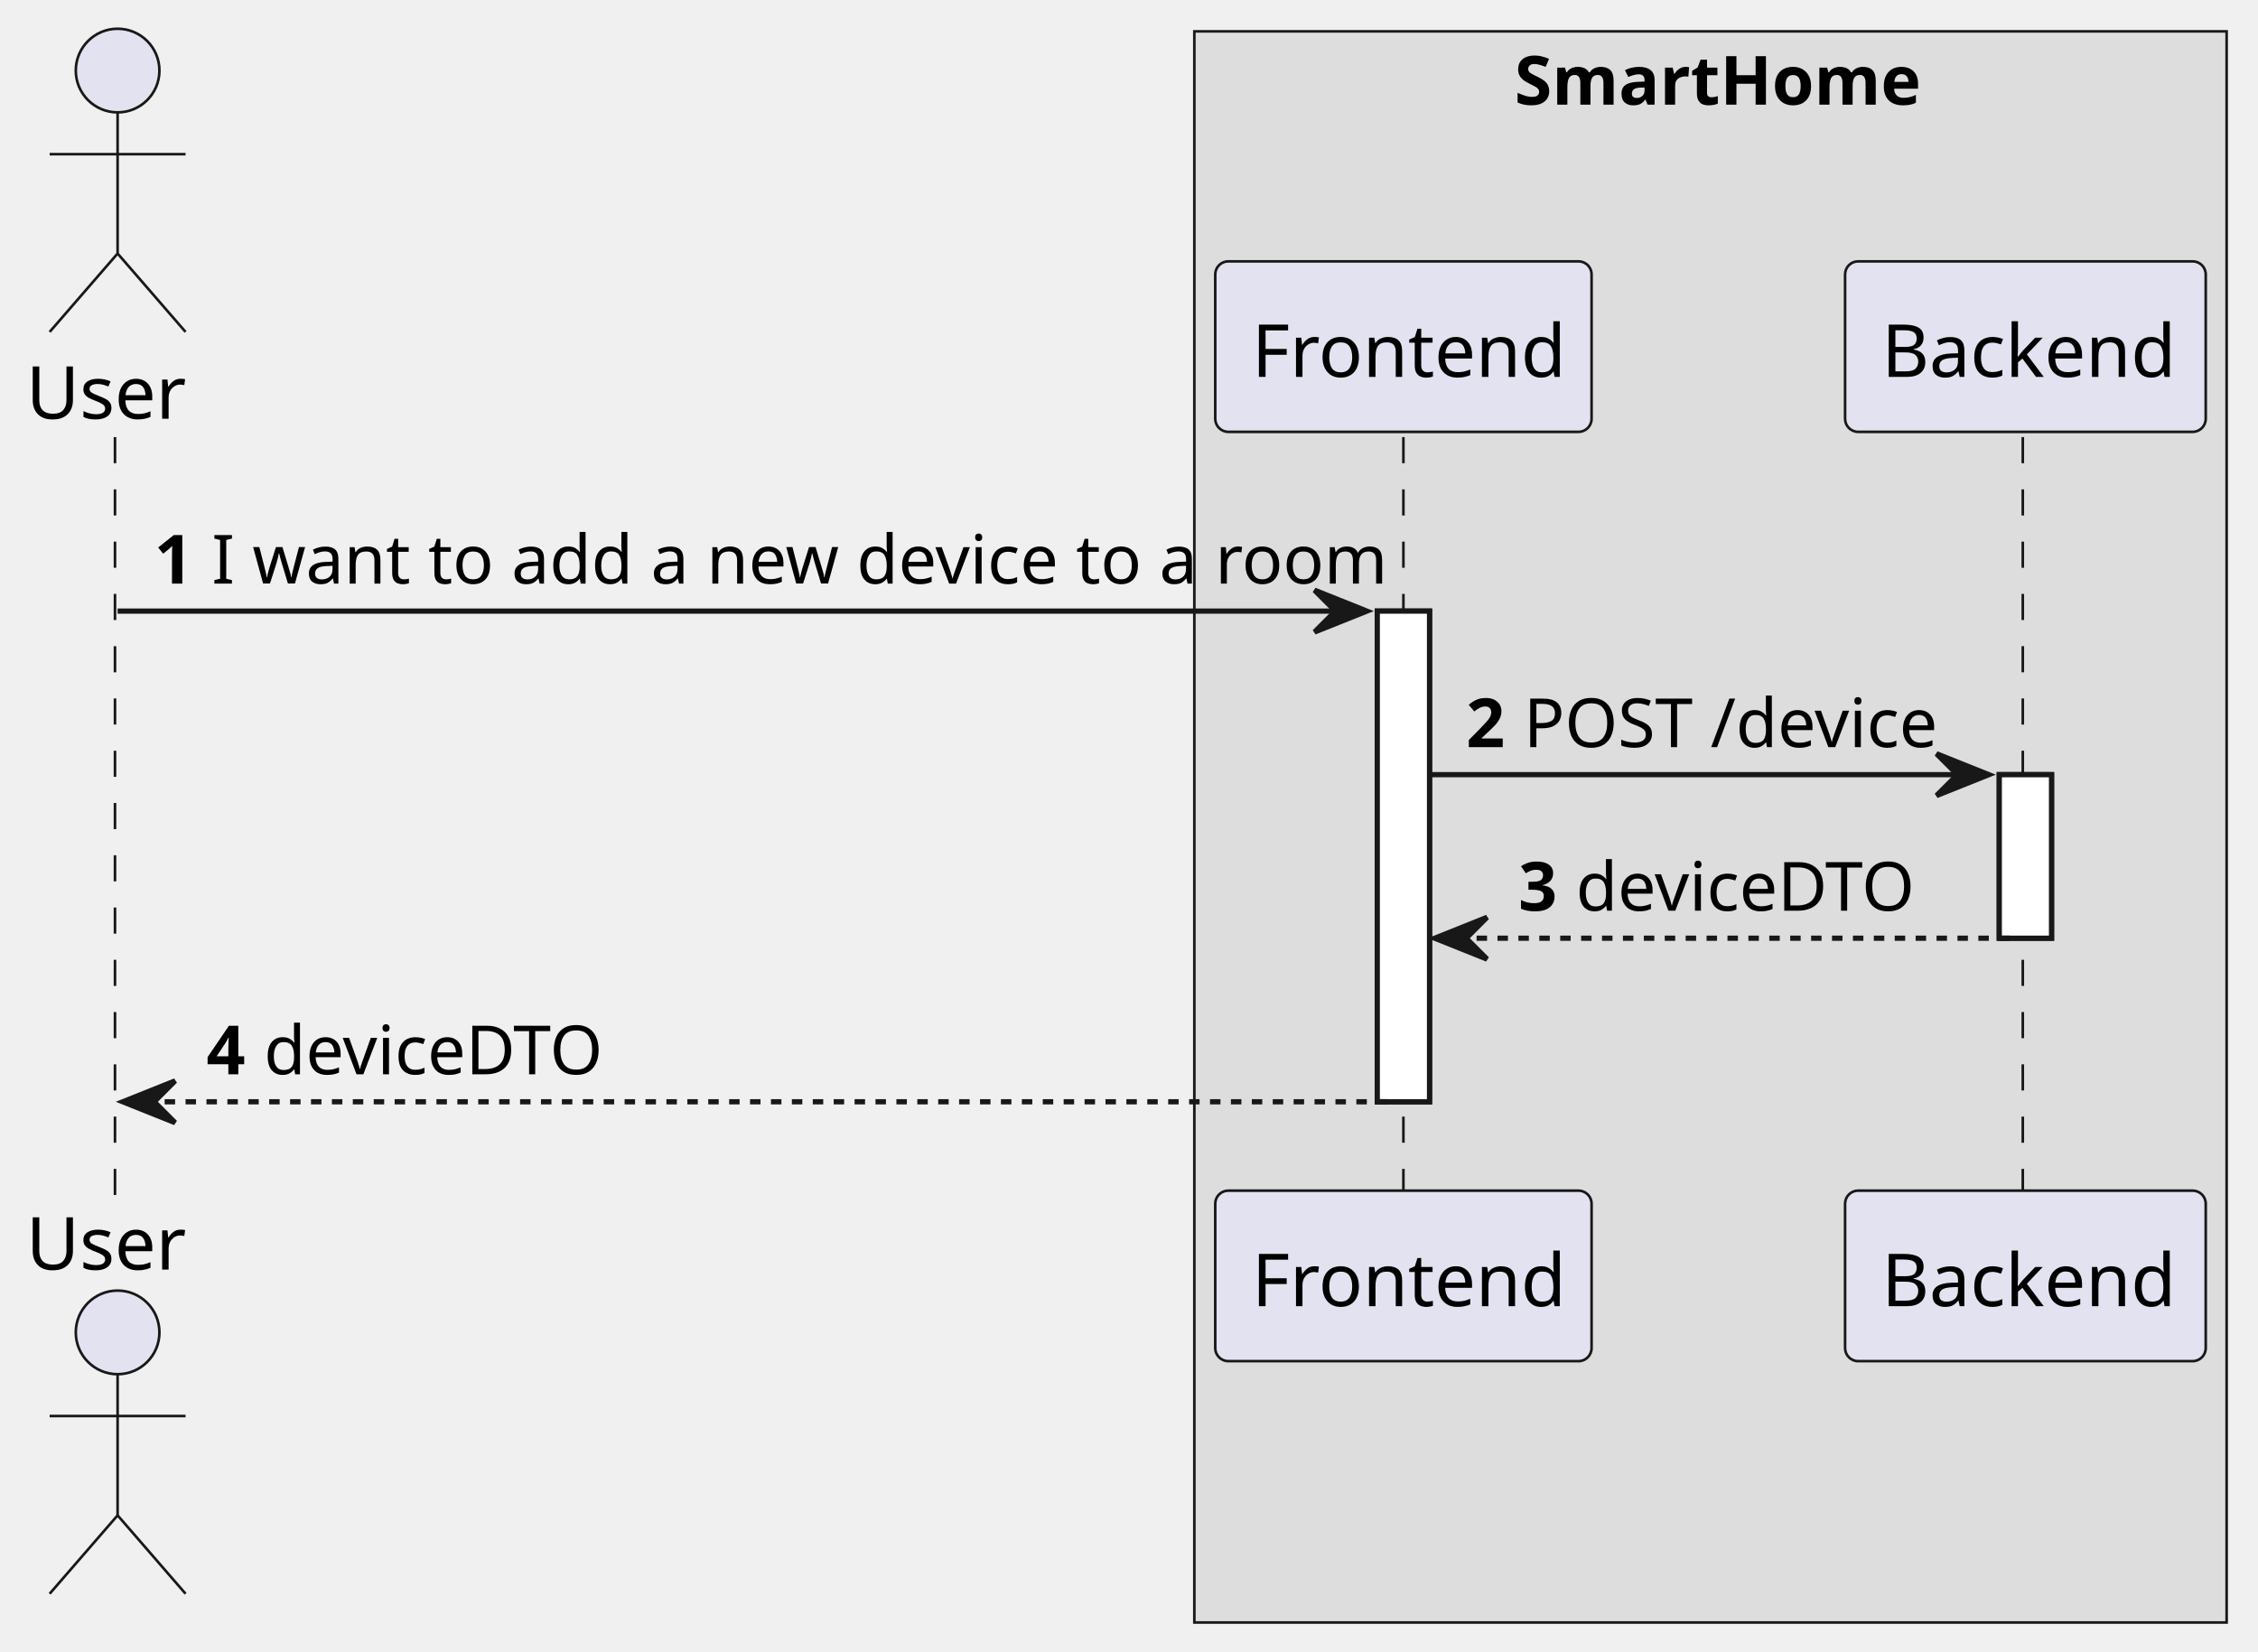
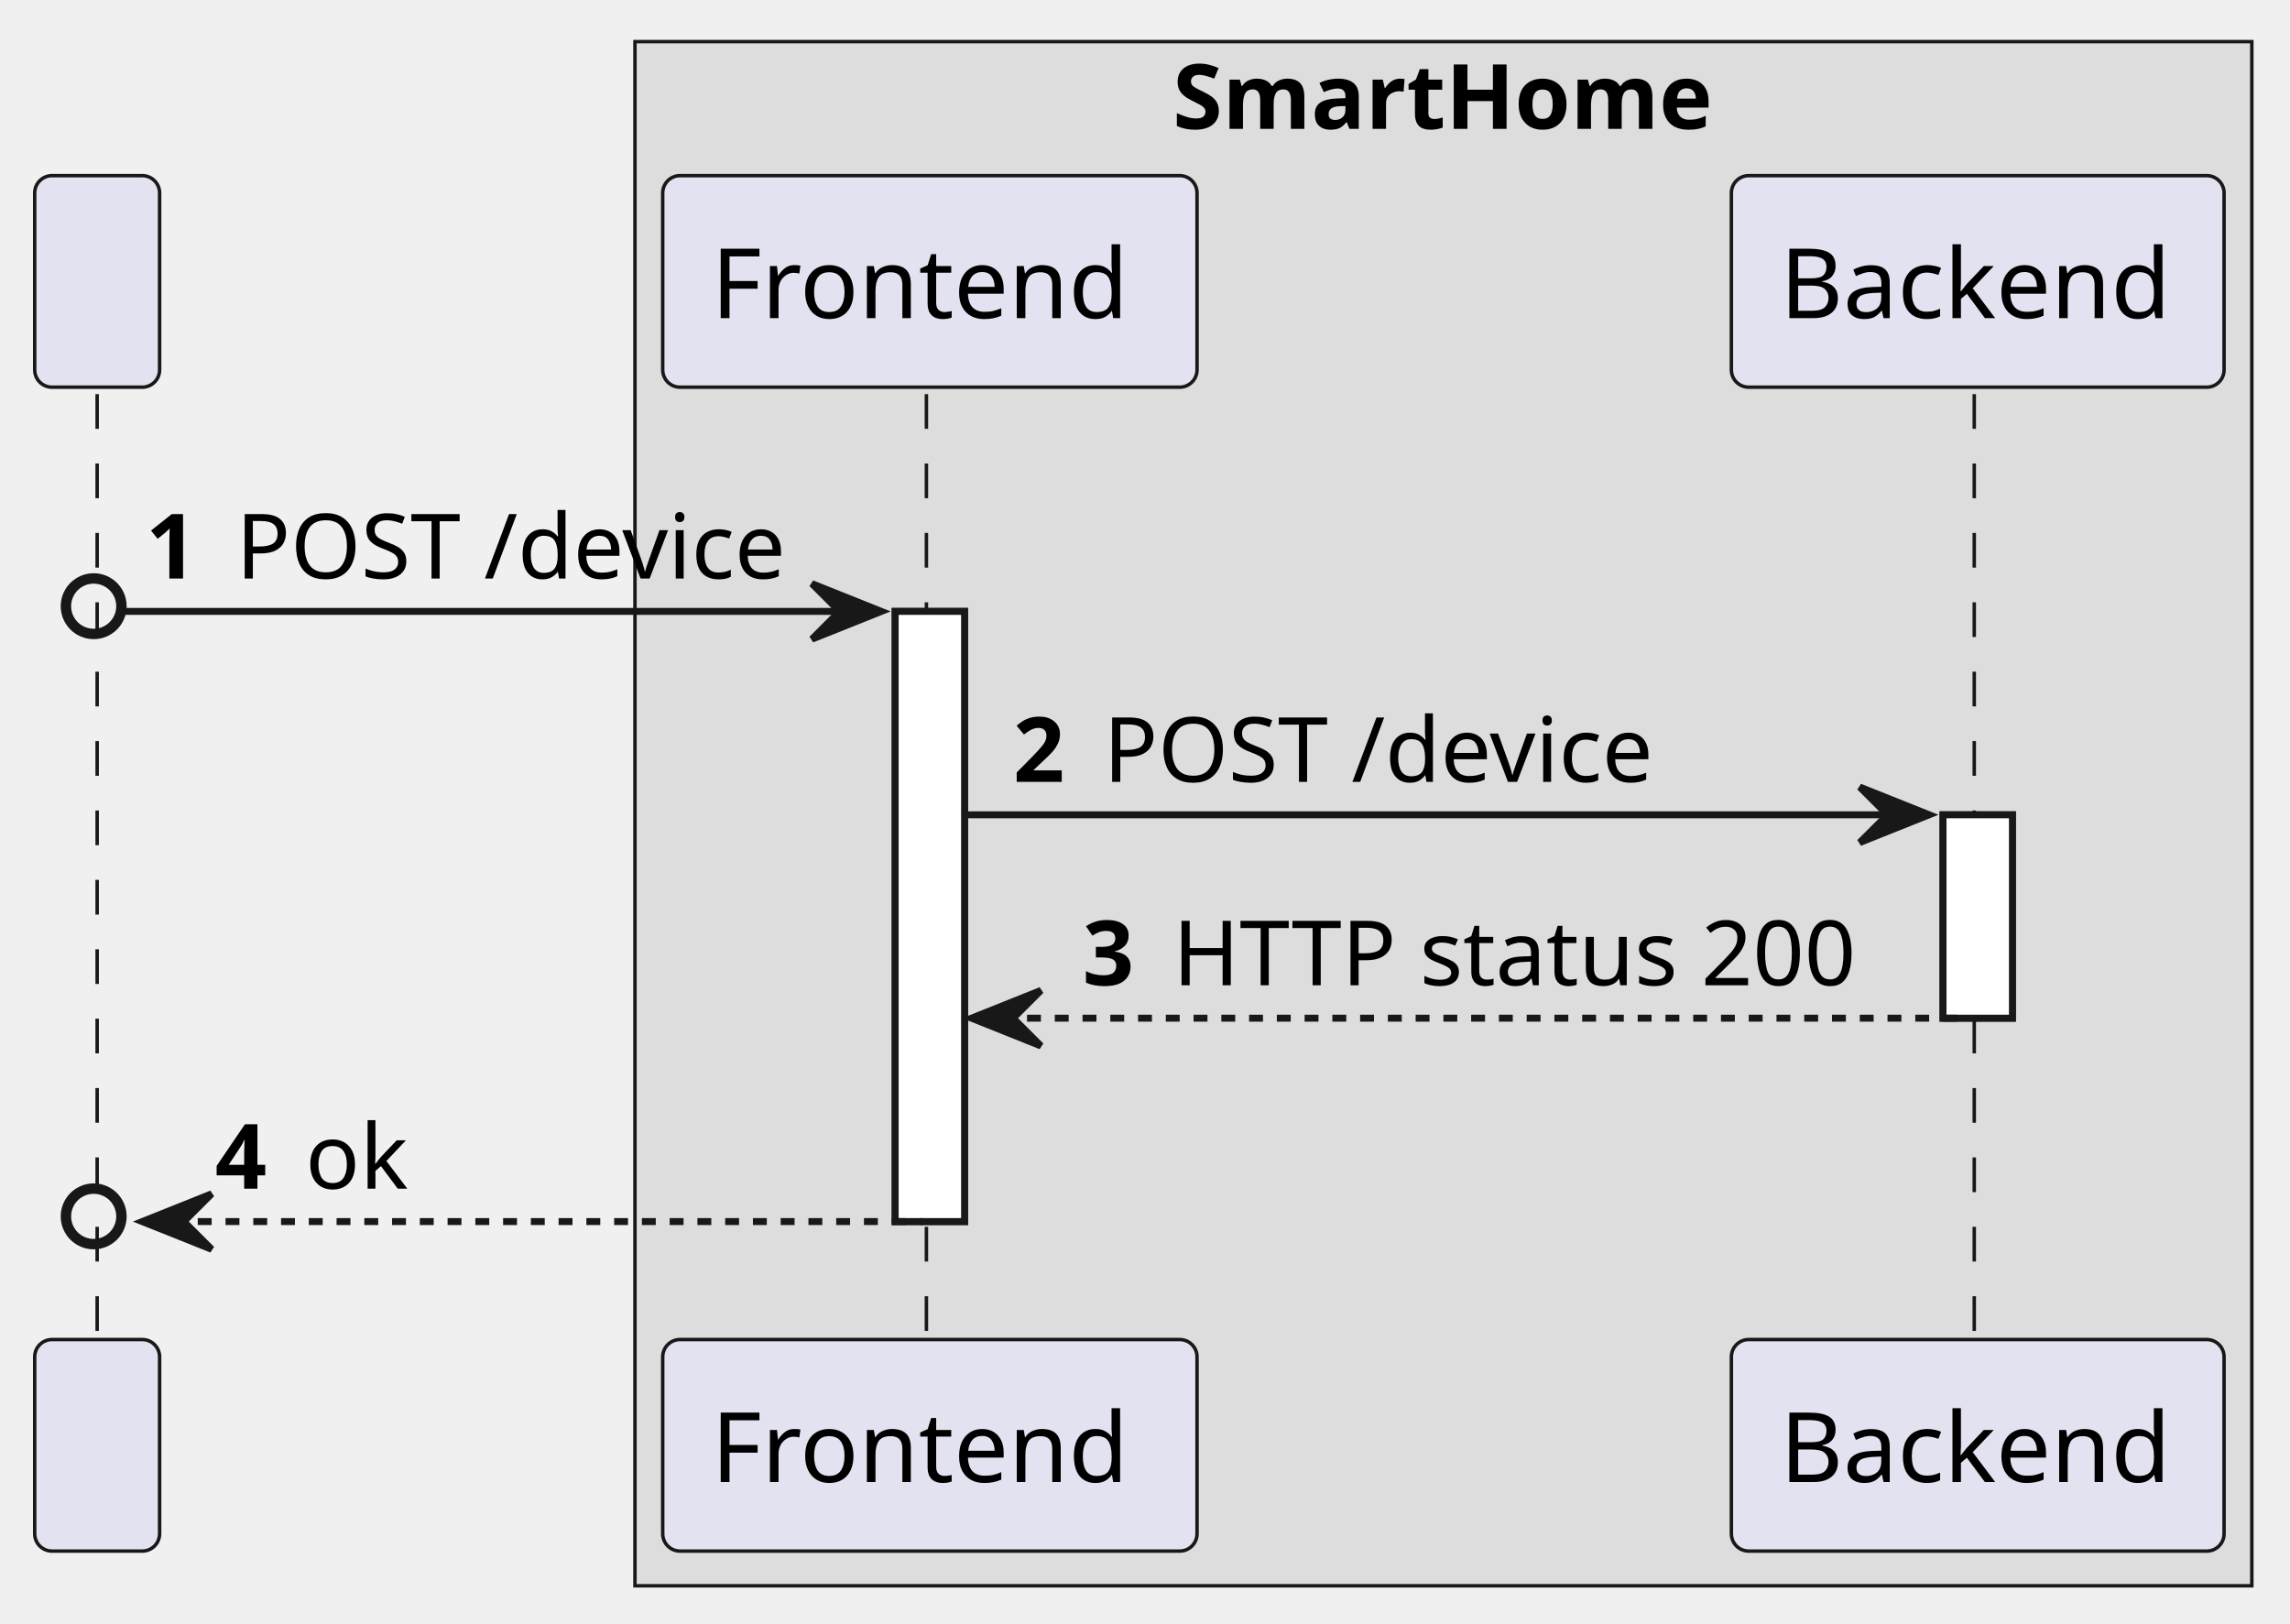
- <svg xmlns="http://www.w3.org/2000/svg" contentStyleType="text/css" height="316px" preserveAspectRatio="none" style="width:432px;height:316px;background:#FFFFFF;" version="1.1" viewBox="0 0 432 316" width="432px" zoomAndPan="magnify">
+ <svg xmlns="http://www.w3.org/2000/svg" contentStyleType="text/css" height="234px" preserveAspectRatio="none" style="width:330px;height:234px;background:#FFFFFF;" version="1.1" viewBox="0 0 330 234" width="330px" zoomAndPan="magnify">
  <defs />
  <g>
-     <rect fill="#DDDDDD" height="304.406" style="stroke:#181818;stroke-width:0.5;" width="197.5" x="228.5" y="6" />
-     <text fill="#000000" font-family="sans-serif" font-size="13" font-weight="bold" lengthAdjust="spacing" textLength="75" x="289.75" y="20.028">SmartHome</text>
-     <rect fill="#FFFFFF" height="93.873" style="stroke:#181818;stroke-width:1.0;" width="10" x="263.5" y="116.912" />
-     <rect fill="#FFFFFF" height="31.291" style="stroke:#181818;stroke-width:1.0;" width="10" x="382.5" y="148.203" />
-     <line style="stroke:#181818;stroke-width:0.5;stroke-dasharray:5.0,5.0;" x1="22" x2="22" y1="83.621" y2="228.785" />
-     <line style="stroke:#181818;stroke-width:0.5;stroke-dasharray:5.0,5.0;" x1="268.5" x2="268.5" y1="83.621" y2="228.785" />
-     <line style="stroke:#181818;stroke-width:0.5;stroke-dasharray:5.0,5.0;" x1="387" x2="387" y1="83.621" y2="228.785" />
-     <text fill="#000000" font-family="sans-serif" font-size="14" lengthAdjust="spacing" textLength="29" x="5" y="80.107">User</text>
-     <ellipse cx="22.5" cy="13.5" fill="#E2E2F0" rx="8" ry="8" style="stroke:#181818;stroke-width:0.5;" />
-     <path d="M22.5,21.5 L22.5,48.5 M9.5,29.5 L35.5,29.5 M22.5,48.5 L9.5,63.5 M22.5,48.5 L35.5,63.5 " fill="none" style="stroke:#181818;stroke-width:0.5;" />
-     <text fill="#000000" font-family="sans-serif" font-size="14" lengthAdjust="spacing" textLength="29" x="5" y="242.893">User</text>
-     <ellipse cx="22.5" cy="254.906" fill="#E2E2F0" rx="8" ry="8" style="stroke:#181818;stroke-width:0.5;" />
-     <path d="M22.5,262.906 L22.5,289.906 M9.5,270.906 L35.5,270.906 M22.5,289.906 L9.5,304.906 M22.5,289.906 L35.5,304.906 " fill="none" style="stroke:#181818;stroke-width:0.5;" />
-     <rect fill="#E2E2F0" height="32.621" rx="2.5" ry="2.5" style="stroke:#181818;stroke-width:0.5;" width="72" x="232.5" y="50" />
-     <text fill="#000000" font-family="sans-serif" font-size="14" lengthAdjust="spacing" textLength="58" x="239.5" y="72.107">Frontend</text>
-     <rect fill="#E2E2F0" height="32.621" rx="2.5" ry="2.5" style="stroke:#181818;stroke-width:0.5;" width="72" x="232.5" y="227.785" />
-     <text fill="#000000" font-family="sans-serif" font-size="14" lengthAdjust="spacing" textLength="58" x="239.5" y="249.893">Frontend</text>
-     <rect fill="#E2E2F0" height="32.621" rx="2.5" ry="2.5" style="stroke:#181818;stroke-width:0.5;" width="69" x="353" y="50" />
-     <text fill="#000000" font-family="sans-serif" font-size="14" lengthAdjust="spacing" textLength="55" x="360" y="72.107">Backend</text>
-     <rect fill="#E2E2F0" height="32.621" rx="2.5" ry="2.5" style="stroke:#181818;stroke-width:0.5;" width="69" x="353" y="227.785" />
-     <text fill="#000000" font-family="sans-serif" font-size="14" lengthAdjust="spacing" textLength="55" x="360" y="249.893">Backend</text>
-     <rect fill="#FFFFFF" height="93.873" style="stroke:#181818;stroke-width:1.0;" width="10" x="263.5" y="116.912" />
-     <rect fill="#FFFFFF" height="31.291" style="stroke:#181818;stroke-width:1.0;" width="10" x="382.5" y="148.203" />
-     <polygon fill="#181818" points="251.5,112.912,261.5,116.912,251.5,120.912,255.5,116.912" style="stroke:#181818;stroke-width:1.0;" />
-     <line style="stroke:#181818;stroke-width:1.0;" x1="22.5" x2="257.5" y1="116.912" y2="116.912" />
-     <text fill="#000000" font-family="sans-serif" font-size="13" font-weight="bold" lengthAdjust="spacing" textLength="7" x="29.5" y="111.649">1</text>
-     <text fill="#000000" font-family="sans-serif" font-size="13" lengthAdjust="spacing" textLength="211" x="40.5" y="111.649">I want to add a new device to a room</text>
-     <polygon fill="#181818" points="370.5,144.203,380.5,148.203,370.5,152.203,374.5,148.203" style="stroke:#181818;stroke-width:1.0;" />
-     <line style="stroke:#181818;stroke-width:1.0;" x1="273.5" x2="376.5" y1="148.203" y2="148.203" />
-     <text fill="#000000" font-family="sans-serif" font-size="13" font-weight="bold" lengthAdjust="spacing" textLength="7" x="280.5" y="142.94">2</text>
-     <text fill="#000000" font-family="sans-serif" font-size="13" lengthAdjust="spacing" textLength="79" x="291.5" y="142.94">POST /device</text>
-     <polygon fill="#181818" points="284.5,175.494,274.5,179.494,284.5,183.494,280.5,179.494" style="stroke:#181818;stroke-width:1.0;" />
-     <line style="stroke:#181818;stroke-width:1.0;stroke-dasharray:2.0,2.0;" x1="278.5" x2="386.5" y1="179.494" y2="179.494" />
-     <text fill="#000000" font-family="sans-serif" font-size="13" font-weight="bold" lengthAdjust="spacing" textLength="7" x="290.5" y="174.231">3</text>
-     <text fill="#000000" font-family="sans-serif" font-size="13" lengthAdjust="spacing" textLength="62" x="301.5" y="174.231">deviceDTO</text>
-     <polygon fill="#181818" points="33.5,206.785,23.5,210.785,33.5,214.785,29.5,210.785" style="stroke:#181818;stroke-width:1.0;" />
-     <line style="stroke:#181818;stroke-width:1.0;stroke-dasharray:2.0,2.0;" x1="27.5" x2="267.5" y1="210.785" y2="210.785" />
-     <text fill="#000000" font-family="sans-serif" font-size="13" font-weight="bold" lengthAdjust="spacing" textLength="7" x="39.5" y="205.523">4</text>
-     <text fill="#000000" font-family="sans-serif" font-size="13" lengthAdjust="spacing" textLength="62" x="50.5" y="205.523">deviceDTO</text>
+     <rect fill="#DDDDDD" height="222.529" style="stroke:#181818;stroke-width:0.5;" width="233" x="91.5" y="6" />
+     <text fill="#000000" font-family="sans-serif" font-size="13" font-weight="bold" lengthAdjust="spacing" textLength="78" x="169" y="18.568">SmartHome
+         </text>
+     <rect fill="#FFFFFF" height="87.932" style="stroke:#181818;stroke-width:1.0;" width="10" x="129" y="88.109" />
+     <rect fill="#FFFFFF" height="29.311" style="stroke:#181818;stroke-width:1.0;" width="10" x="280" y="117.42" />
+     <line style="stroke:#181818;stroke-width:0.5;stroke-dasharray:5.0,5.0;" x1="14" x2="14" y1="56.799" y2="194.041" />
+     <line style="stroke:#181818;stroke-width:0.5;stroke-dasharray:5.0,5.0;" x1="133.5" x2="133.5" y1="56.799" y2="194.041" />
+     <line style="stroke:#181818;stroke-width:0.5;stroke-dasharray:5.0,5.0;" x1="284.5" x2="284.5" y1="56.799" y2="194.041" />
+     <rect fill="#E2E2F0" height="30.488" rx="2.5" ry="2.5" style="stroke:#181818;stroke-width:0.5;" width="18" x="5" y="25.311" />
+     <text fill="#000000" font-family="sans-serif" font-size="14" lengthAdjust="spacing" textLength="4" x="12" y="45.846"> 
+         </text>
+     <rect fill="#E2E2F0" height="30.488" rx="2.5" ry="2.5" style="stroke:#181818;stroke-width:0.5;" width="18" x="5" y="193.041" />
+     <text fill="#000000" font-family="sans-serif" font-size="14" lengthAdjust="spacing" textLength="4" x="12" y="213.576"> 
+         </text>
+     <rect fill="#E2E2F0" height="30.488" rx="2.5" ry="2.5" style="stroke:#181818;stroke-width:0.5;" width="77" x="95.5" y="25.311" />
+     <text fill="#000000" font-family="sans-serif" font-size="14" lengthAdjust="spacing" textLength="63" x="102.5" y="45.846">Frontend
+         </text>
+     <rect fill="#E2E2F0" height="30.488" rx="2.5" ry="2.5" style="stroke:#181818;stroke-width:0.5;" width="77" x="95.5" y="193.041" />
+     <text fill="#000000" font-family="sans-serif" font-size="14" lengthAdjust="spacing" textLength="63" x="102.5" y="213.576">Frontend
+         </text>
+     <rect fill="#E2E2F0" height="30.488" rx="2.5" ry="2.5" style="stroke:#181818;stroke-width:0.5;" width="71" x="249.5" y="25.311" />
+     <text fill="#000000" font-family="sans-serif" font-size="14" lengthAdjust="spacing" textLength="57" x="256.5" y="45.846">Backend
+         </text>
+     <rect fill="#E2E2F0" height="30.488" rx="2.5" ry="2.5" style="stroke:#181818;stroke-width:0.5;" width="71" x="249.5" y="193.041" />
+     <text fill="#000000" font-family="sans-serif" font-size="14" lengthAdjust="spacing" textLength="57" x="256.5" y="213.576">Backend
+         </text>
+     <rect fill="#FFFFFF" height="87.932" style="stroke:#181818;stroke-width:1.0;" width="10" x="129" y="88.109" />
+     <rect fill="#FFFFFF" height="29.311" style="stroke:#181818;stroke-width:1.0;" width="10" x="280" y="117.42" />
+     <ellipse cx="13.5" cy="87.359" fill="none" rx="4" ry="4" style="stroke:#181818;stroke-width:1.5;" />
+     <polygon fill="#181818" points="117,84.109,127,88.109,117,92.109,121,88.109" style="stroke:#181818;stroke-width:1.0;" />
+     <line style="stroke:#181818;stroke-width:1.0;" x1="18" x2="123" y1="88.109" y2="88.109" />
+     <text fill="#000000" font-family="sans-serif" font-size="13" font-weight="bold" lengthAdjust="spacing" textLength="9" x="21" y="83.367">1
+         </text>
+     <text fill="#000000" font-family="sans-serif" font-size="13" lengthAdjust="spacing" textLength="83" x="34" y="83.367">POST /device
+         </text>
+     <polygon fill="#181818" points="268,113.42,278,117.42,268,121.42,272,117.42" style="stroke:#181818;stroke-width:1.0;" />
+     <line style="stroke:#181818;stroke-width:1.0;" x1="139" x2="274" y1="117.42" y2="117.42" />
+     <text fill="#000000" font-family="sans-serif" font-size="13" font-weight="bold" lengthAdjust="spacing" textLength="9" x="146" y="112.678">2
+         </text>
+     <text fill="#000000" font-family="sans-serif" font-size="13" lengthAdjust="spacing" textLength="83" x="159" y="112.678">POST /device
+         </text>
+     <polygon fill="#181818" points="150,142.731,140,146.731,150,150.731,146,146.731" style="stroke:#181818;stroke-width:1.0;" />
+     <line style="stroke:#181818;stroke-width:1.0;stroke-dasharray:2.0,2.0;" x1="144" x2="284" y1="146.731" y2="146.731" />
+     <text fill="#000000" font-family="sans-serif" font-size="13" font-weight="bold" lengthAdjust="spacing" textLength="9" x="156" y="141.988">3
+         </text>
+     <text fill="#000000" font-family="sans-serif" font-size="13" lengthAdjust="spacing" textLength="104" x="169" y="141.988">HTTP status 200
+         </text>
+     <ellipse cx="13.5" cy="175.291" fill="none" rx="4" ry="4" style="stroke:#181818;stroke-width:1.5;" />
+     <polygon fill="#181818" points="30.5,172.041,20.5,176.041,30.5,180.041,26.5,176.041" style="stroke:#181818;stroke-width:1.0;" />
+     <line style="stroke:#181818;stroke-width:1.0;stroke-dasharray:2.0,2.0;" x1="28.5" x2="133" y1="176.041" y2="176.041" />
+     <text fill="#000000" font-family="sans-serif" font-size="13" font-weight="bold" lengthAdjust="spacing" textLength="9" x="31" y="171.299">4
+         </text>
+     <text fill="#000000" font-family="sans-serif" font-size="13" lengthAdjust="spacing" textLength="16" x="44" y="171.299">ok
+         </text>
  </g>
</svg>
